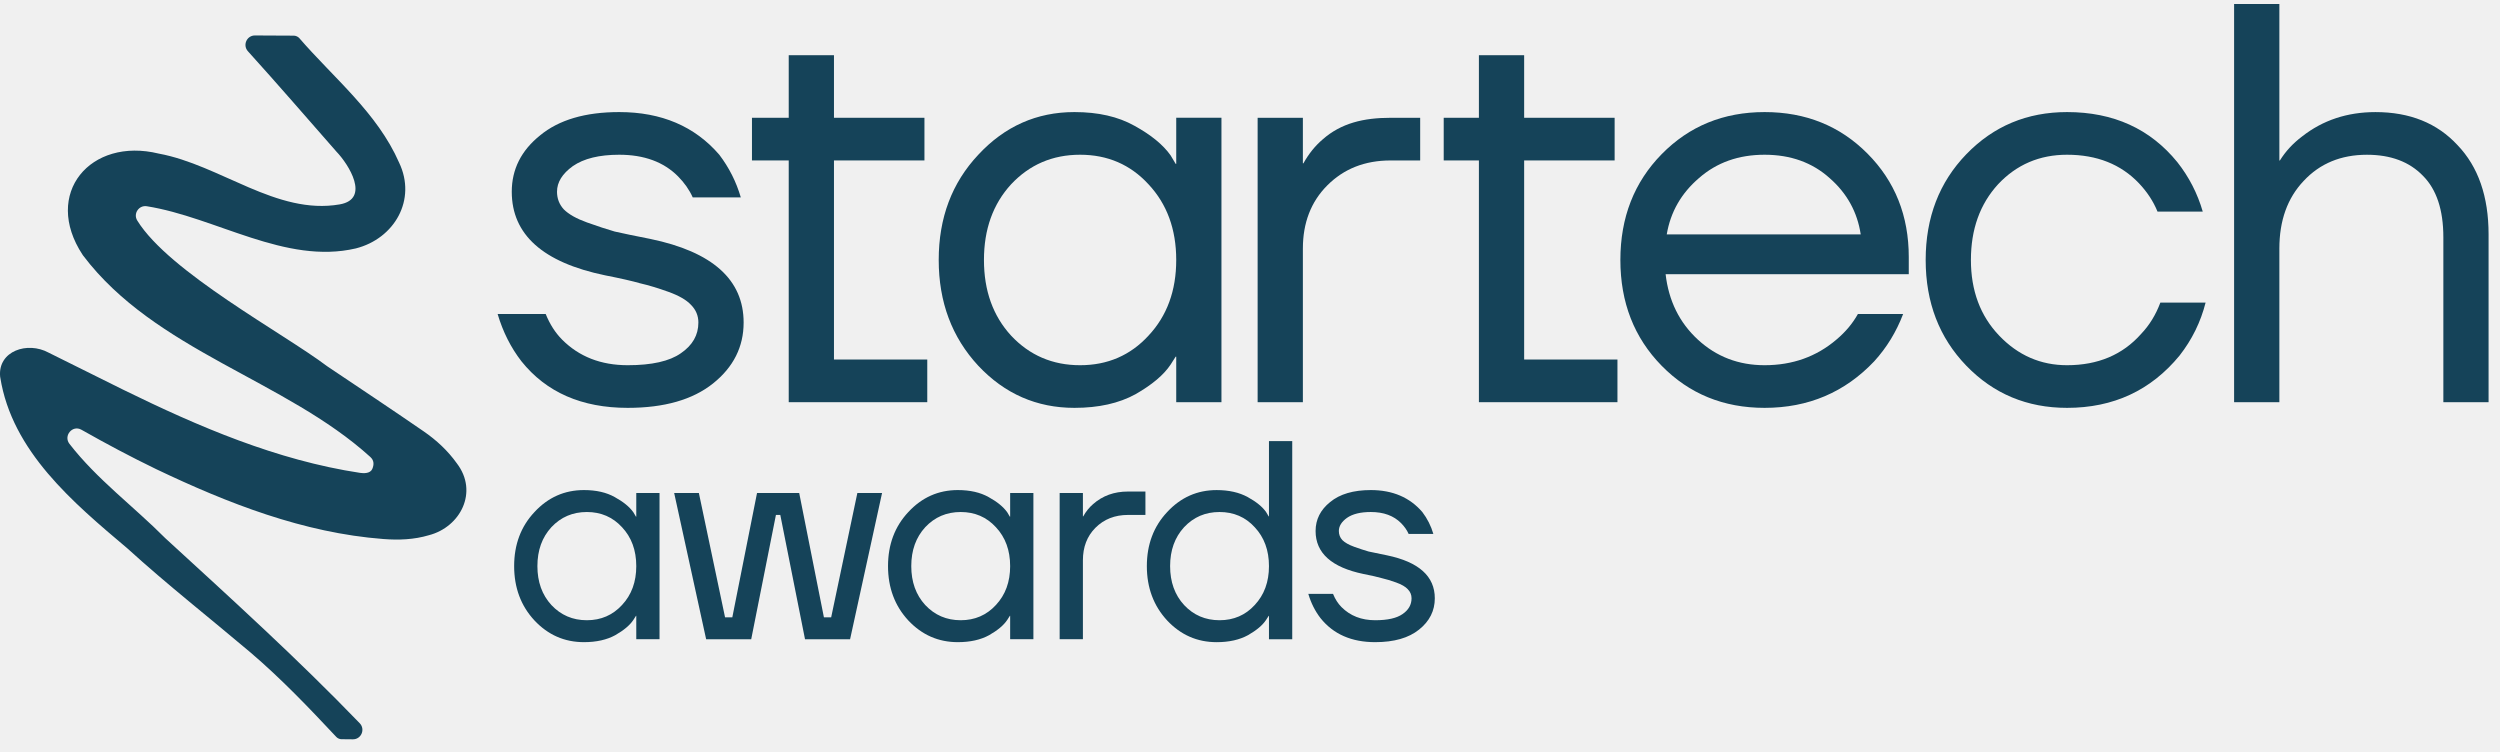
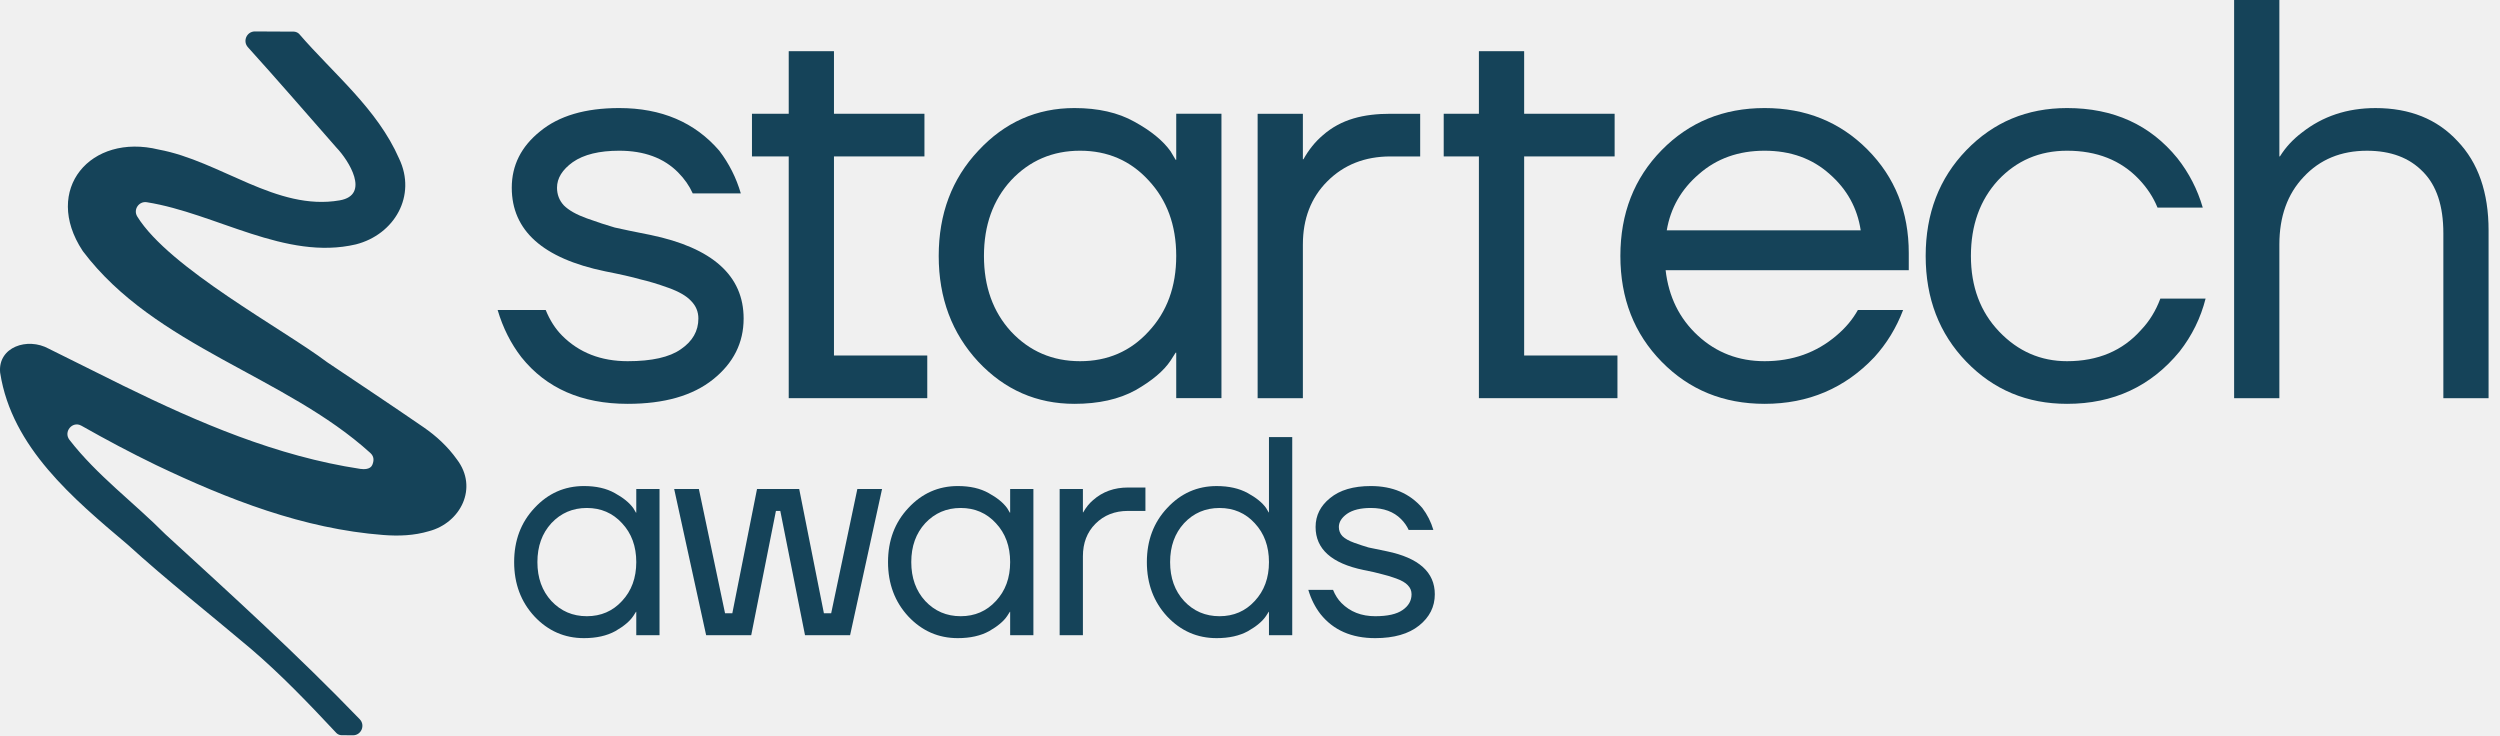
- <svg xmlns="http://www.w3.org/2000/svg" width="153" height="46" viewBox="0 0 153 46" fill="none">
-   <g clip-path="url(#clip0_0_994)">
-     <path d="M30.455 19.218H33.397C33.651 19.844 33.985 20.366 34.4 20.784C35.439 21.828 36.777 22.351 38.415 22.351C39.892 22.351 40.976 22.107 41.668 21.619C42.383 21.132 42.741 20.506 42.741 19.74C42.741 19.322 42.591 18.962 42.291 18.66C42.014 18.359 41.553 18.092 40.907 17.86C40.261 17.628 39.684 17.454 39.176 17.338C38.692 17.198 37.977 17.036 37.031 16.85C33.224 16.061 31.32 14.355 31.32 11.733C31.32 10.364 31.897 9.215 33.051 8.287C34.204 7.335 35.819 6.859 37.896 6.859C40.48 6.859 42.522 7.73 44.021 9.47C44.621 10.259 45.06 11.13 45.337 12.081H42.395C42.187 11.617 41.887 11.188 41.495 10.793C40.618 9.911 39.419 9.47 37.896 9.47C36.673 9.47 35.727 9.702 35.058 10.166C34.412 10.631 34.089 11.153 34.089 11.733C34.089 12.151 34.227 12.51 34.504 12.812C34.804 13.114 35.277 13.381 35.923 13.613C36.569 13.845 37.135 14.03 37.619 14.17C38.127 14.286 38.853 14.437 39.799 14.622C43.606 15.411 45.51 17.117 45.51 19.74C45.51 21.225 44.887 22.467 43.641 23.465C42.395 24.462 40.653 24.961 38.415 24.961C35.6 24.961 33.431 24.01 31.909 22.107C31.263 21.271 30.778 20.308 30.455 19.218Z" fill="#154359" />
-     <path d="M46.02 9.819V7.208H48.27V3.379H51.039V7.208H56.576V9.819H51.039V22.003H56.749V24.614H48.27V9.819H46.02Z" fill="#154359" />
-     <path d="M59.872 22.385C58.257 20.645 57.449 18.486 57.449 15.91C57.449 13.334 58.257 11.188 59.872 9.47C61.487 7.73 63.448 6.859 65.755 6.859C67.209 6.859 68.431 7.138 69.424 7.695C70.439 8.252 71.177 8.855 71.639 9.505L71.95 10.027H71.985V7.207H74.753V24.613H71.985V21.828H71.95L71.639 22.316C71.223 22.942 70.508 23.546 69.493 24.126C68.478 24.683 67.232 24.961 65.755 24.961C63.448 24.961 61.487 24.103 59.872 22.385ZM61.879 11.28C60.772 12.487 60.218 14.03 60.218 15.91C60.218 17.79 60.772 19.334 61.879 20.54C63.01 21.747 64.417 22.351 66.101 22.351C67.785 22.351 69.181 21.747 70.289 20.54C71.419 19.334 71.985 17.79 71.985 15.91C71.985 14.03 71.419 12.487 70.289 11.28C69.181 10.074 67.785 9.47 66.101 9.47C64.417 9.47 63.01 10.074 61.879 11.28Z" fill="#154359" />
-     <path d="M76.967 24.615V7.209H79.736V9.994H79.77C80.093 9.414 80.485 8.926 80.947 8.532C82.077 7.534 83.462 7.209 85.1 7.209H86.915V9.82H85.1C83.531 9.82 82.239 10.33 81.224 11.352C80.231 12.35 79.736 13.638 79.736 15.216V24.615H76.967Z" fill="#154359" />
-     <path d="M88.355 9.819V7.208H90.509V3.379H93.278V7.208H98.815V9.819H93.278V22.003H98.988V24.614H90.509V9.819H88.355Z" fill="#154359" />
-     <path d="M101.694 22.385C100.01 20.668 99.167 18.51 99.167 15.91C99.167 13.311 100.01 11.153 101.694 9.435C103.379 7.718 105.478 6.859 107.993 6.859C110.508 6.859 112.607 7.706 114.291 9.401C115.976 11.095 116.817 13.207 116.817 15.736V16.781H101.936C102.121 18.405 102.778 19.74 103.909 20.784C105.039 21.828 106.401 22.351 107.993 22.351C109.7 22.351 111.165 21.828 112.388 20.784C112.941 20.32 113.38 19.798 113.703 19.218H116.471C116.056 20.308 115.468 21.271 114.707 22.107C112.907 24.01 110.669 24.961 107.993 24.961C105.478 24.961 103.379 24.103 101.694 22.385ZM102.005 14.344H113.876C113.668 12.975 113.034 11.826 111.972 10.898C110.911 9.946 109.584 9.47 107.993 9.47C106.401 9.47 105.062 9.946 103.978 10.898C102.894 11.826 102.236 12.975 102.005 14.344Z" fill="#154359" />
-     <path d="M120.342 22.385C118.682 20.668 117.851 18.51 117.851 15.91C117.851 13.311 118.682 11.153 120.342 9.435C122.004 7.718 124.057 6.859 126.503 6.859C129.341 6.859 131.59 7.881 133.252 9.923C133.967 10.828 134.486 11.837 134.809 12.951H132.04C131.786 12.325 131.406 11.745 130.899 11.211C129.791 10.05 128.325 9.47 126.503 9.47C124.819 9.47 123.411 10.074 122.28 11.28C121.174 12.487 120.62 14.03 120.62 15.91C120.62 17.79 121.196 19.334 122.35 20.54C123.504 21.747 124.888 22.351 126.503 22.351C128.395 22.351 129.906 21.712 131.036 20.436C131.545 19.902 131.936 19.264 132.213 18.521H134.982C134.682 19.705 134.152 20.784 133.39 21.759C131.637 23.894 129.341 24.961 126.503 24.961C124.057 24.961 122.004 24.103 120.342 22.385Z" fill="#154359" />
-     <path d="M136.727 24.614V0.246H139.497V9.819H139.531C139.877 9.262 140.327 8.775 140.881 8.357C142.149 7.359 143.649 6.86 145.379 6.86C147.479 6.86 149.152 7.533 150.398 8.879C151.667 10.202 152.301 12.024 152.301 14.345V24.614H149.533V14.519C149.533 12.848 149.118 11.595 148.286 10.759C147.456 9.9 146.314 9.471 144.86 9.471C143.269 9.471 141.977 10.005 140.984 11.073C139.992 12.117 139.497 13.498 139.497 15.215V24.614H136.727Z" fill="#154359" />
-     <mask id="mask0_0_994" style="mask-type:alpha" maskUnits="userSpaceOnUse" x="30" y="26" width="64" height="16">
-       <path d="M30.508 26.996H93.214V41.262H30.508V26.996Z" fill="#D9D9D9" />
+ <svg xmlns="http://www.w3.org/2000/svg" width="153" height="45" viewBox="0 0 153 45" fill="none">
+   <g clip-path="url(#clip0_280_100)">
+     <path d="M30.455 18.971H33.397C33.651 19.598 33.985 20.12 34.4 20.538C35.439 21.582 36.777 22.105 38.415 22.105C39.892 22.105 40.976 21.861 41.668 21.373C42.383 20.886 42.741 20.259 42.741 19.494C42.741 19.076 42.591 18.716 42.291 18.414C42.014 18.113 41.553 17.846 40.907 17.614C40.261 17.382 39.684 17.208 39.176 17.092C38.692 16.952 37.977 16.79 37.031 16.604C33.224 15.815 31.32 14.109 31.32 11.487C31.32 10.118 31.897 8.969 33.051 8.041C34.204 7.089 35.819 6.613 37.896 6.613C40.48 6.613 42.522 7.484 44.021 9.224C44.621 10.013 45.06 10.883 45.337 11.835H42.395C42.187 11.371 41.887 10.941 41.495 10.547C40.618 9.665 39.419 9.224 37.896 9.224C36.673 9.224 35.727 9.456 35.058 9.92C34.412 10.384 34.089 10.907 34.089 11.487C34.089 11.905 34.227 12.264 34.504 12.566C34.804 12.868 35.277 13.135 35.923 13.367C36.569 13.599 37.135 13.784 37.619 13.924C38.127 14.04 38.853 14.191 39.799 14.376C43.606 15.165 45.51 16.871 45.51 19.494C45.51 20.979 44.887 22.221 43.641 23.218C42.395 24.216 40.653 24.715 38.415 24.715C35.6 24.715 33.431 23.764 31.909 21.861C31.263 21.025 30.778 20.062 30.455 18.971Z" fill="#154359" />
+     <path d="M46.02 9.573V6.962H48.27V3.133H51.039V6.962H56.576V9.573H51.039V21.757H56.749V24.368H48.27V9.573H46.02Z" fill="#154359" />
+     <path d="M59.872 22.139C58.257 20.399 57.449 18.24 57.449 15.664C57.449 13.088 58.257 10.941 59.872 9.224C61.487 7.484 63.448 6.613 65.755 6.613C67.209 6.613 68.431 6.892 69.424 7.449C70.439 8.006 71.177 8.609 71.639 9.259L71.95 9.781H71.985V6.961H74.753V24.367H71.985V21.582H71.95L71.639 22.07C71.223 22.696 70.508 23.3 69.493 23.88C68.478 24.437 67.232 24.715 65.755 24.715C63.448 24.715 61.487 23.857 59.872 22.139ZM61.879 11.034C60.772 12.241 60.218 13.784 60.218 15.664C60.218 17.544 60.772 19.087 61.879 20.294C63.01 21.501 64.417 22.105 66.101 22.105C67.785 22.105 69.181 21.501 70.289 20.294C71.419 19.087 71.985 17.544 71.985 15.664C71.985 13.784 71.419 12.241 70.289 11.034C69.181 9.828 67.785 9.224 66.101 9.224C64.417 9.224 63.01 9.828 61.879 11.034Z" fill="#154359" />
+     <path d="M76.967 24.369V6.963H79.736V9.748H79.77C80.093 9.168 80.485 8.68 80.947 8.286C82.077 7.288 83.462 6.963 85.1 6.963H86.915V9.574H85.1C83.531 9.574 82.239 10.084 81.224 11.105C80.231 12.103 79.736 13.392 79.736 14.97V24.369H76.967Z" fill="#154359" />
+     <path d="M88.355 9.573V6.962H90.509V3.133H93.278V6.962H98.815V9.573H93.278V21.757H98.988V24.368H90.509V9.573H88.355Z" fill="#154359" />
+     <path d="M101.694 22.139C100.01 20.422 99.167 18.264 99.167 15.664C99.167 13.065 100.01 10.907 101.694 9.189C103.379 7.472 105.478 6.613 107.993 6.613C110.508 6.613 112.607 7.46 114.291 9.154C115.976 10.849 116.817 12.961 116.817 15.49V16.535H101.936C102.121 18.159 102.778 19.494 103.909 20.538C105.039 21.582 106.401 22.105 107.993 22.105C109.7 22.105 111.165 21.582 112.388 20.538C112.941 20.074 113.38 19.552 113.703 18.971H116.471C116.056 20.062 115.468 21.025 114.707 21.861C112.907 23.764 110.669 24.715 107.993 24.715C105.478 24.715 103.379 23.857 101.694 22.139ZM102.005 14.098H113.876C113.668 12.729 113.034 11.58 111.972 10.652C110.911 9.7 109.584 9.224 107.993 9.224C106.401 9.224 105.062 9.7 103.978 10.652C102.894 11.58 102.236 12.729 102.005 14.098Z" fill="#154359" />
+     <path d="M120.342 22.139C118.682 20.422 117.851 18.264 117.851 15.664C117.851 13.065 118.682 10.907 120.342 9.189C122.004 7.472 124.057 6.613 126.503 6.613C129.341 6.613 131.59 7.634 133.252 9.677C133.967 10.582 134.486 11.591 134.809 12.705H132.04C131.786 12.079 131.406 11.498 130.899 10.965C129.791 9.804 128.325 9.224 126.503 9.224C124.819 9.224 123.411 9.828 122.28 11.034C121.174 12.241 120.62 13.784 120.62 15.664C120.62 17.544 121.196 19.087 122.35 20.294C123.504 21.501 124.888 22.105 126.503 22.105C128.395 22.105 129.906 21.466 131.036 20.19C131.545 19.656 131.936 19.018 132.213 18.275H134.982C134.682 19.459 134.152 20.538 133.39 21.513C131.637 23.648 129.341 24.715 126.503 24.715C124.057 24.715 122.004 23.857 120.342 22.139Z" fill="#154359" />
+     <path d="M136.728 24.368V0H139.497V9.573H139.532C139.877 9.016 140.327 8.529 140.881 8.111C142.15 7.113 143.649 6.614 145.38 6.614C147.48 6.614 149.152 7.287 150.398 8.633C151.667 9.956 152.301 11.778 152.301 14.099V24.368H149.533V14.273C149.533 12.602 149.118 11.349 148.287 10.513C147.456 9.654 146.315 9.225 144.861 9.225C143.269 9.225 141.977 9.759 140.985 10.826C139.992 11.871 139.497 13.252 139.497 14.969V24.368H136.728Z" fill="#154359" />
+     <mask id="mask0_280_100" style="mask-type:alpha" maskUnits="userSpaceOnUse" x="30" y="26" width="64" height="16">
+       <path d="M30.508 26.75H93.214V41.016H30.508V26.75Z" fill="#D9D9D9" />
    </mask>
-     <g mask="url(#mask0_0_994)">
-       <path d="M80.069 36.346H81.582C81.712 36.669 81.885 36.937 82.098 37.152C82.632 37.689 83.32 37.958 84.162 37.958C84.921 37.958 85.479 37.832 85.835 37.582C86.203 37.331 86.387 37.009 86.387 36.615C86.387 36.4 86.309 36.215 86.155 36.06C86.013 35.905 85.776 35.768 85.444 35.648C85.111 35.529 84.815 35.44 84.554 35.38C84.305 35.308 83.937 35.225 83.451 35.129C81.493 34.724 80.514 33.847 80.514 32.498C80.514 31.794 80.811 31.203 81.404 30.726C81.997 30.237 82.828 29.992 83.895 29.992C85.224 29.992 86.274 30.44 87.045 31.335C87.353 31.74 87.579 32.188 87.721 32.677H86.209C86.102 32.438 85.948 32.218 85.746 32.015C85.295 31.561 84.678 31.335 83.895 31.335C83.266 31.335 82.78 31.454 82.436 31.693C82.104 31.931 81.938 32.2 81.938 32.498C81.938 32.713 82.009 32.898 82.151 33.053C82.306 33.208 82.549 33.345 82.881 33.465C83.213 33.584 83.504 33.679 83.753 33.751C84.014 33.811 84.388 33.888 84.874 33.984C86.832 34.389 87.81 35.267 87.81 36.615C87.81 37.379 87.49 38.017 86.849 38.53C86.209 39.044 85.313 39.3 84.162 39.3C82.715 39.3 81.6 38.811 80.817 37.832C80.485 37.403 80.235 36.907 80.069 36.346Z" fill="#154359" />
-       <path d="M71.433 37.976C70.603 37.081 70.187 35.971 70.187 34.647C70.187 33.322 70.603 32.218 71.433 31.335C72.263 30.44 73.272 29.993 74.458 29.993C75.206 29.993 75.84 30.136 76.362 30.422C76.884 30.709 77.258 31.013 77.483 31.335L77.644 31.604H77.661V26.592H79.085V39.122H77.661V37.69H77.644L77.483 37.94C77.27 38.263 76.902 38.573 76.38 38.871C75.858 39.157 75.217 39.301 74.458 39.301C73.272 39.301 72.263 38.859 71.433 37.976ZM72.465 32.266C71.896 32.887 71.611 33.68 71.611 34.647C71.611 35.613 71.896 36.407 72.465 37.027C73.046 37.648 73.77 37.958 74.636 37.958C75.502 37.958 76.22 37.648 76.789 37.027C77.371 36.407 77.661 35.613 77.661 34.647C77.661 33.68 77.371 32.887 76.789 32.266C76.22 31.645 75.502 31.335 74.636 31.335C73.77 31.335 73.046 31.645 72.465 32.266Z" fill="#154359" />
-       <path d="M64.851 39.121V30.172H66.274V31.604H66.292C66.458 31.305 66.66 31.055 66.897 30.852C67.478 30.339 68.19 30.082 69.032 30.082H70.1V31.514H69.032C68.226 31.514 67.561 31.777 67.039 32.302C66.529 32.815 66.274 33.477 66.274 34.288V39.121H64.851Z" fill="#154359" />
-       <path d="M55.592 37.975C54.762 37.081 54.347 35.971 54.347 34.646C54.347 33.322 54.762 32.218 55.592 31.335C56.423 30.44 57.431 29.992 58.617 29.992C59.365 29.992 59.994 30.135 60.504 30.422C61.026 30.708 61.405 31.018 61.643 31.352L61.803 31.621H61.821V30.171H63.244V39.121H61.821V37.689H61.803L61.643 37.94C61.429 38.262 61.061 38.572 60.539 38.87C60.017 39.157 59.377 39.3 58.617 39.3C57.431 39.3 56.423 38.858 55.592 37.975ZM56.624 32.265C56.055 32.886 55.77 33.679 55.77 34.646C55.77 35.613 56.055 36.406 56.624 37.027C57.206 37.647 57.929 37.958 58.795 37.958C59.661 37.958 60.379 37.647 60.949 37.027C61.53 36.406 61.821 35.613 61.821 34.646C61.821 33.679 61.53 32.886 60.949 32.265C60.379 31.645 59.661 31.335 58.795 31.335C57.929 31.335 57.206 31.645 56.624 32.265Z" fill="#154359" />
-       <path d="M41.259 30.172H42.771L44.373 37.779H44.818L46.33 30.172H48.911L50.423 37.779H50.868L52.47 30.172H53.982L52.025 39.122H49.267L47.754 31.514H47.487L45.974 39.122H43.216L41.259 30.172Z" fill="#154359" />
-       <path d="M32.712 37.975C31.881 37.081 31.466 35.971 31.466 34.646C31.466 33.322 31.881 32.218 32.712 31.335C33.542 30.44 34.55 29.992 35.737 29.992C36.484 29.992 37.113 30.135 37.623 30.422C38.145 30.708 38.525 31.018 38.762 31.352L38.922 31.621H38.94V30.171H40.363V39.121H38.94V37.689H38.922L38.762 37.94C38.548 38.262 38.181 38.572 37.659 38.87C37.137 39.157 36.496 39.3 35.737 39.3C34.55 39.3 33.542 38.858 32.712 37.975ZM33.744 32.265C33.174 32.886 32.889 33.679 32.889 34.646C32.889 35.613 33.174 36.406 33.744 37.027C34.325 37.647 35.049 37.958 35.915 37.958C36.781 37.958 37.498 37.647 38.068 37.027C38.649 36.406 38.94 35.613 38.94 34.646C38.94 33.679 38.649 32.886 38.068 32.265C37.498 31.645 36.781 31.335 35.915 31.335C35.049 31.335 34.325 31.645 33.744 32.265Z" fill="#154359" />
+     <g mask="url(#mask0_280_100)">
+       <path d="M80.069 36.1H81.582C81.712 36.423 81.885 36.691 82.098 36.906C82.632 37.443 83.32 37.712 84.162 37.712C84.921 37.712 85.479 37.586 85.835 37.336C86.203 37.085 86.387 36.763 86.387 36.369C86.387 36.154 86.309 35.969 86.155 35.814C86.013 35.659 85.776 35.522 85.444 35.402C85.111 35.283 84.815 35.194 84.554 35.134C84.305 35.062 83.937 34.979 83.451 34.883C81.493 34.478 80.514 33.6 80.514 32.252C80.514 31.548 80.811 30.957 81.404 30.48C81.997 29.991 82.828 29.746 83.895 29.746C85.224 29.746 86.274 30.194 87.045 31.088C87.353 31.494 87.579 31.942 87.721 32.431H86.209C86.102 32.192 85.948 31.972 85.746 31.769C85.295 31.315 84.678 31.088 83.895 31.088C83.266 31.088 82.78 31.208 82.436 31.447C82.104 31.685 81.938 31.954 81.938 32.252C81.938 32.467 82.009 32.652 82.151 32.807C82.306 32.962 82.549 33.099 82.881 33.219C83.213 33.338 83.504 33.433 83.753 33.505C84.014 33.565 84.388 33.642 84.874 33.738C86.832 34.143 87.81 35.02 87.81 36.369C87.81 37.133 87.49 37.771 86.849 38.284C86.209 38.797 85.313 39.054 84.162 39.054C82.715 39.054 81.6 38.565 80.817 37.586C80.485 37.157 80.235 36.661 80.069 36.1Z" fill="#154359" />
+       <path d="M71.433 37.73C70.603 36.835 70.188 35.725 70.188 34.401C70.188 33.076 70.603 31.972 71.433 31.089C72.264 30.194 73.272 29.747 74.458 29.747C75.206 29.747 75.84 29.89 76.362 30.176C76.884 30.463 77.258 30.767 77.484 31.089L77.644 31.358H77.661V26.346H79.085V38.876H77.661V37.444H77.644L77.484 37.694C77.27 38.016 76.902 38.327 76.38 38.625C75.858 38.911 75.218 39.054 74.458 39.054C73.272 39.054 72.264 38.613 71.433 37.73ZM72.465 32.02C71.896 32.641 71.611 33.434 71.611 34.401C71.611 35.367 71.896 36.161 72.465 36.781C73.046 37.402 73.77 37.712 74.636 37.712C75.502 37.712 76.22 37.402 76.79 36.781C77.371 36.161 77.661 35.367 77.661 34.401C77.661 33.434 77.371 32.641 76.79 32.02C76.22 31.399 75.502 31.089 74.636 31.089C73.77 31.089 73.046 31.399 72.465 32.02Z" fill="#154359" />
+       <path d="M64.851 38.875V29.925H66.274V31.357H66.292C66.458 31.059 66.66 30.808 66.897 30.606C67.478 30.093 68.19 29.836 69.032 29.836H70.1V31.268H69.032C68.226 31.268 67.561 31.53 67.039 32.056C66.529 32.569 66.274 33.231 66.274 34.042V38.875H64.851Z" fill="#154359" />
+       <path d="M55.592 37.729C54.762 36.834 54.347 35.725 54.347 34.4C54.347 33.075 54.762 31.972 55.592 31.088C56.423 30.194 57.431 29.746 58.617 29.746C59.365 29.746 59.994 29.889 60.504 30.176C61.026 30.462 61.405 30.772 61.643 31.106L61.803 31.375H61.821V29.925H63.244V38.875H61.821V37.443H61.803L61.643 37.694C61.429 38.016 61.061 38.326 60.539 38.624C60.017 38.911 59.377 39.054 58.617 39.054C57.431 39.054 56.423 38.612 55.592 37.729ZM56.624 32.019C56.055 32.64 55.77 33.433 55.77 34.4C55.77 35.367 56.055 36.16 56.624 36.781C57.206 37.401 57.929 37.712 58.795 37.712C59.661 37.712 60.379 37.401 60.949 36.781C61.53 36.16 61.821 35.367 61.821 34.4C61.821 33.433 61.53 32.64 60.949 32.019C60.379 31.399 59.661 31.088 58.795 31.088C57.929 31.088 57.206 31.399 56.624 32.019Z" fill="#154359" />
+       <path d="M41.259 29.926H42.771L44.373 37.533H44.818L46.33 29.926H48.911L50.423 37.533H50.868L52.47 29.926H53.982L52.025 38.876H49.267L47.754 31.268H47.487L45.974 38.876H43.216L41.259 29.926Z" fill="#154359" />
+       <path d="M32.712 37.729C31.881 36.834 31.466 35.725 31.466 34.4C31.466 33.075 31.881 31.972 32.712 31.088C33.542 30.194 34.55 29.746 35.737 29.746C36.484 29.746 37.113 29.889 37.623 30.176C38.145 30.462 38.525 30.772 38.762 31.106L38.922 31.375H38.94V29.925H40.363V38.875H38.94V37.443H38.922L38.762 37.694C38.548 38.016 38.181 38.326 37.659 38.624C37.137 38.911 36.496 39.054 35.737 39.054C34.55 39.054 33.542 38.612 32.712 37.729ZM33.744 32.019C33.174 32.64 32.889 33.433 32.889 34.4C32.889 35.367 33.174 36.16 33.744 36.781C34.325 37.401 35.049 37.712 35.915 37.712C36.781 37.712 37.498 37.401 38.068 36.781C38.649 36.16 38.94 35.367 38.94 34.4C38.94 33.433 38.649 32.64 38.068 32.019C37.498 31.399 36.781 31.088 35.915 31.088C35.049 31.088 34.325 31.399 33.744 32.019Z" fill="#154359" />
    </g>
-     <path d="M4.971 26.294C4.429 25.997 3.87 26.673 4.25 27.163C5.935 29.339 8.187 30.994 10.124 32.945C14.168 36.653 18.206 40.311 22.016 44.263C22.374 44.635 22.105 45.256 21.591 45.246C21.356 45.241 21.119 45.236 20.881 45.239C20.78 45.237 20.654 45.178 20.585 45.104C18.903 43.308 17.203 41.529 15.33 39.931C12.82 37.808 10.232 35.778 7.798 33.564C4.488 30.766 0.733 27.632 0.015 23.092C0.012 23.075 0.01 23.057 0.007 23.04C-0.131 21.484 1.677 20.871 2.98 21.584C4.504 22.34 6.026 23.104 7.552 23.856C12.155 26.113 16.943 28.169 22.045 28.941C22.26 28.973 22.661 28.985 22.783 28.702C22.897 28.436 22.899 28.18 22.663 27.966C17.448 23.236 9.501 21.476 5.082 15.633C5.072 15.619 5.063 15.606 5.054 15.592C2.585 11.842 5.544 8.378 9.711 9.399C13.489 10.096 16.929 13.179 20.789 12.509C22.682 12.18 21.34 10.058 20.587 9.277C18.779 7.216 17.009 5.167 15.173 3.137C14.837 2.767 15.099 2.171 15.599 2.17C16.393 2.168 17.187 2.185 17.984 2.182C18.092 2.182 18.23 2.241 18.304 2.319C20.429 4.779 23.091 6.909 24.423 9.948C25.514 12.225 24.142 14.599 21.781 15.202C17.481 16.211 13.222 13.3 8.985 12.622C8.499 12.544 8.14 13.075 8.4 13.496C10.354 16.658 17.346 20.391 20.023 22.414C21.995 23.738 23.975 25.053 25.932 26.401C26.708 26.936 27.404 27.579 27.958 28.356C29.296 30.105 28.177 32.251 26.253 32.754C25.338 33.027 24.4 33.061 23.459 32.988C18.576 32.616 13.951 30.806 9.564 28.714C7.943 27.928 6.556 27.188 4.987 26.302C4.982 26.299 4.977 26.297 4.972 26.295L4.971 26.294Z" fill="#154359" />
+     <path d="M4.971 26.048C4.429 25.75 3.87 26.427 4.25 26.917C5.935 29.093 8.187 30.748 10.124 32.699C14.168 36.407 18.206 40.065 22.016 44.017C22.374 44.389 22.105 45.01 21.591 45C21.356 44.995 21.119 44.99 20.881 44.993C20.78 44.991 20.654 44.932 20.585 44.858C18.903 43.062 17.203 41.283 15.33 39.685C12.82 37.562 10.232 35.532 7.798 33.318C4.488 30.52 0.733 27.386 0.015 22.846C0.012 22.828 0.01 22.811 0.007 22.794C-0.131 21.238 1.677 20.625 2.98 21.338C4.504 22.094 6.026 22.858 7.552 23.61C12.155 25.867 16.943 27.923 22.045 28.695C22.26 28.727 22.661 28.739 22.783 28.456C22.897 28.19 22.899 27.934 22.663 27.72C17.448 22.99 9.501 21.229 5.082 15.386C5.072 15.373 5.063 15.36 5.054 15.346C2.585 11.595 5.544 8.132 9.711 9.153C13.489 9.85 16.929 12.933 20.789 12.262C22.682 11.934 21.34 9.812 20.587 9.031C18.779 6.97 17.009 4.921 15.173 2.891C14.837 2.521 15.099 1.925 15.599 1.924C16.393 1.922 17.187 1.939 17.984 1.936C18.092 1.936 18.23 1.995 18.304 2.073C20.429 4.533 23.091 6.663 24.423 9.702C25.514 11.979 24.142 14.353 21.781 14.956C17.481 15.965 13.222 13.053 8.985 12.376C8.499 12.298 8.14 12.829 8.4 13.25C10.354 16.412 17.346 20.145 20.023 22.168C21.995 23.492 23.975 24.807 25.932 26.154C26.708 26.689 27.404 27.333 27.958 28.11C29.296 29.859 28.177 32.005 26.253 32.508C25.338 32.781 24.4 32.815 23.459 32.742C18.576 32.37 13.951 30.56 9.564 28.468C7.943 27.681 6.556 26.942 4.987 26.056C4.982 26.053 4.977 26.051 4.972 26.049L4.971 26.048Z" fill="#154359" />
  </g>
  <defs>
-     <clipPath id="clip0_0_994">
-       <rect width="153" height="45" fill="white" transform="translate(0 0.246094)" />
+     <clipPath id="clip0_280_100">
+       <rect width="153" height="45" fill="white" />
    </clipPath>
  </defs>
</svg>
